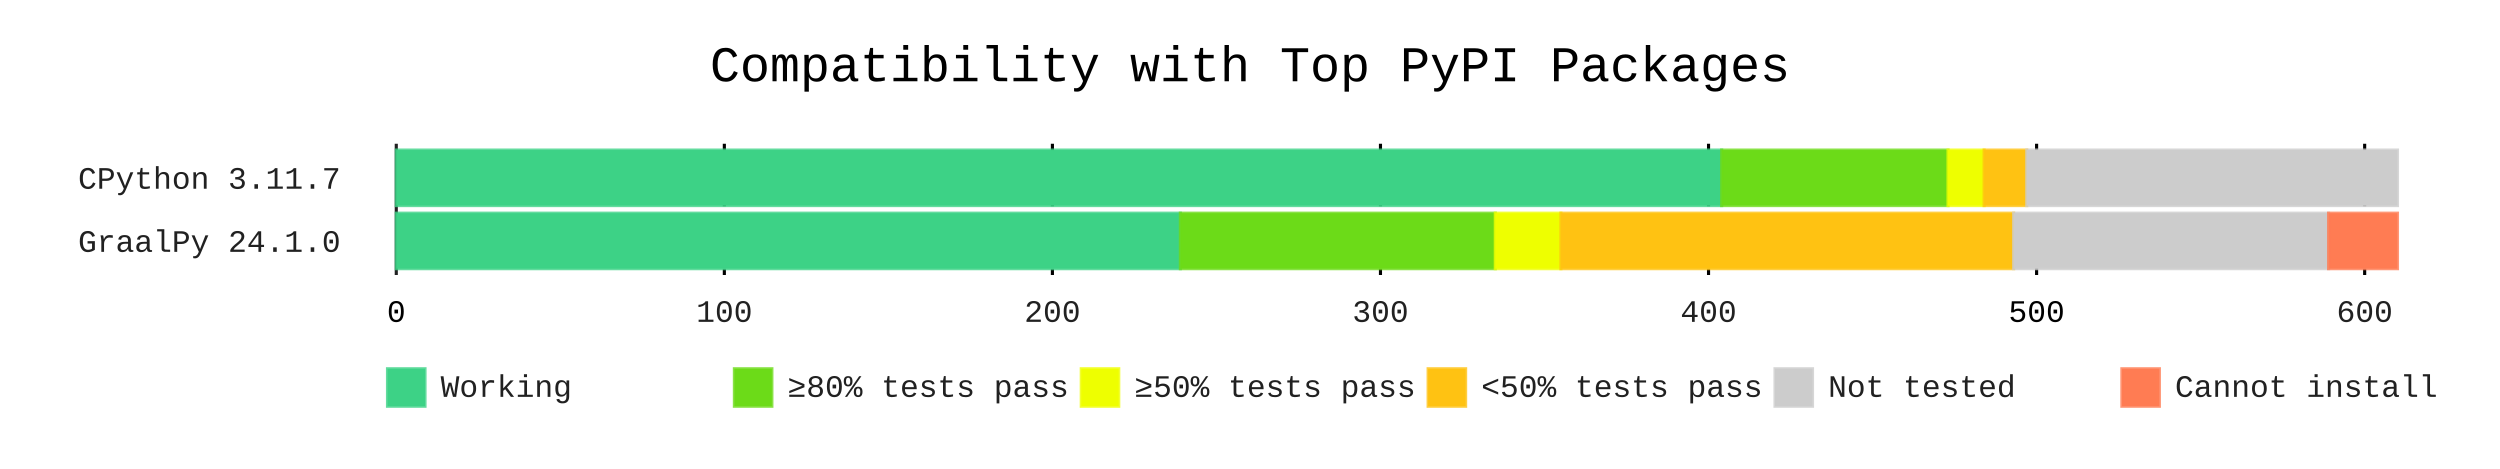
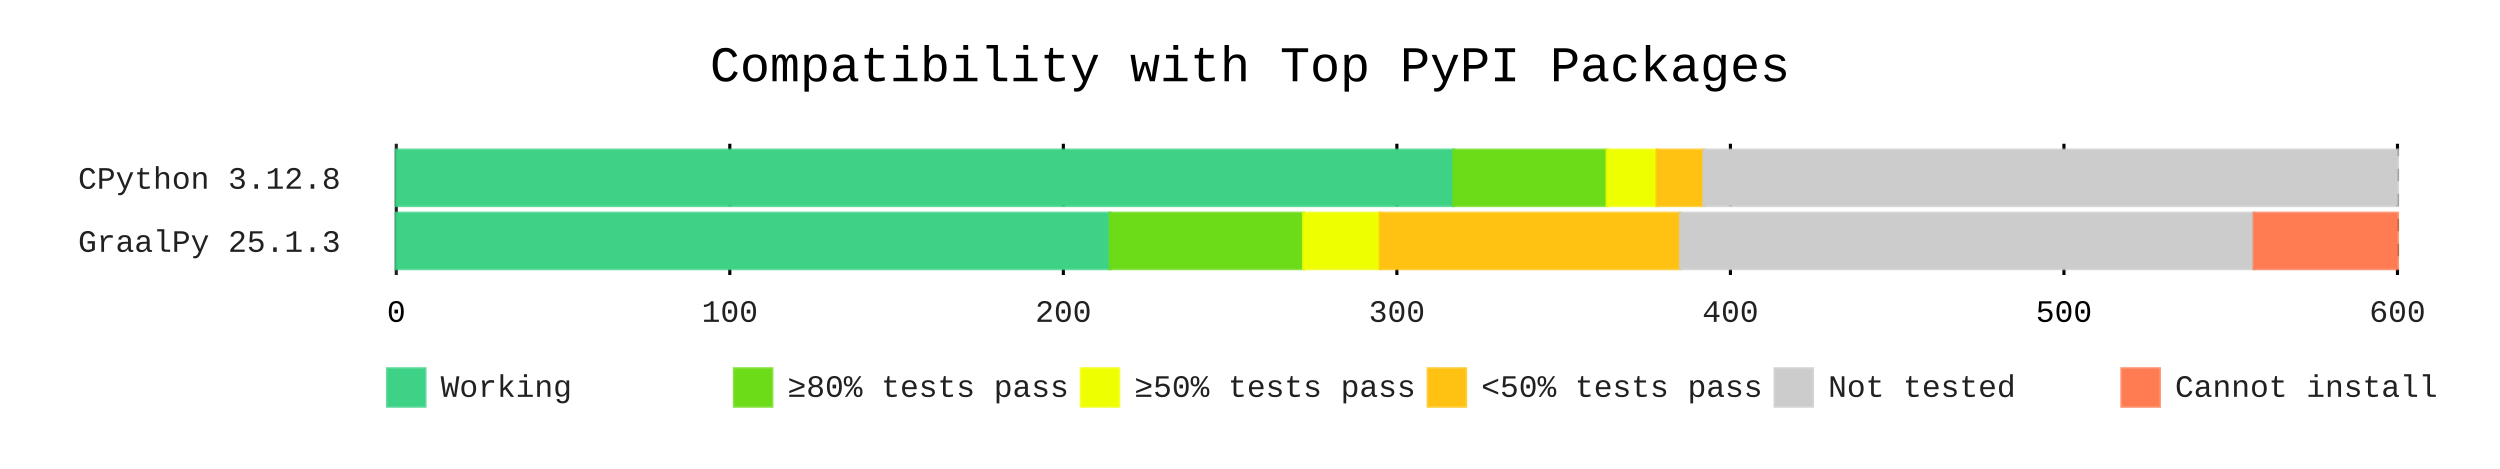
- <svg xmlns="http://www.w3.org/2000/svg" id="chart-0d1412c8-56fb-44bf-8ba9-b627b3cb2315" class="pygal-chart" viewBox="0 0 800 150">
+ <svg xmlns="http://www.w3.org/2000/svg" id="chart-85ed0c72-3d9e-46e8-8d56-579efadc0e47" class="pygal-chart" viewBox="0 0 800 150">
  <defs>
-     <style type="text/css">#chart-0d1412c8-56fb-44bf-8ba9-b627b3cb2315{-webkit-user-select:none;-webkit-font-smoothing:antialiased;font-family:Consolas,"Liberation Mono",Menlo,Courier,monospace}#chart-0d1412c8-56fb-44bf-8ba9-b627b3cb2315 .title{font-family:Consolas,"Liberation Mono",Menlo,Courier,monospace;font-size:16px}#chart-0d1412c8-56fb-44bf-8ba9-b627b3cb2315 .legends .legend text{font-family:Consolas,"Liberation Mono",Menlo,Courier,monospace;font-size:10px}#chart-0d1412c8-56fb-44bf-8ba9-b627b3cb2315 .axis text{font-family:Consolas,"Liberation Mono",Menlo,Courier,monospace;font-size:10px}#chart-0d1412c8-56fb-44bf-8ba9-b627b3cb2315 .axis text.major{font-family:Consolas,"Liberation Mono",Menlo,Courier,monospace;font-size:10px}#chart-0d1412c8-56fb-44bf-8ba9-b627b3cb2315 .text-overlay text.value{font-family:Consolas,"Liberation Mono",Menlo,Courier,monospace;font-size:16px}#chart-0d1412c8-56fb-44bf-8ba9-b627b3cb2315 .text-overlay text.label{font-family:Consolas,"Liberation Mono",Menlo,Courier,monospace;font-size:10px}#chart-0d1412c8-56fb-44bf-8ba9-b627b3cb2315 .tooltip{font-family:Consolas,"Liberation Mono",Menlo,Courier,monospace;font-size:14px}#chart-0d1412c8-56fb-44bf-8ba9-b627b3cb2315 text.no_data{font-family:Consolas,"Liberation Mono",Menlo,Courier,monospace;font-size:64px}
- #chart-0d1412c8-56fb-44bf-8ba9-b627b3cb2315{background-color:transparent}#chart-0d1412c8-56fb-44bf-8ba9-b627b3cb2315 path,#chart-0d1412c8-56fb-44bf-8ba9-b627b3cb2315 line,#chart-0d1412c8-56fb-44bf-8ba9-b627b3cb2315 rect,#chart-0d1412c8-56fb-44bf-8ba9-b627b3cb2315 circle{-webkit-transition:150ms;-moz-transition:150ms;transition:150ms}#chart-0d1412c8-56fb-44bf-8ba9-b627b3cb2315 .graph &gt; .background{fill:transparent}#chart-0d1412c8-56fb-44bf-8ba9-b627b3cb2315 .plot &gt; .background{fill:transparent}#chart-0d1412c8-56fb-44bf-8ba9-b627b3cb2315 .graph{fill:rgba(0,0,0,.87)}#chart-0d1412c8-56fb-44bf-8ba9-b627b3cb2315 text.no_data{fill:rgba(0,0,0,1)}#chart-0d1412c8-56fb-44bf-8ba9-b627b3cb2315 .title{fill:rgba(0,0,0,1)}#chart-0d1412c8-56fb-44bf-8ba9-b627b3cb2315 .legends .legend text{fill:rgba(0,0,0,.87)}#chart-0d1412c8-56fb-44bf-8ba9-b627b3cb2315 .legends .legend:hover text{fill:rgba(0,0,0,1)}#chart-0d1412c8-56fb-44bf-8ba9-b627b3cb2315 .axis .line{stroke:rgba(0,0,0,1)}#chart-0d1412c8-56fb-44bf-8ba9-b627b3cb2315 .axis .guide.line{stroke:rgba(0,0,0,.54)}#chart-0d1412c8-56fb-44bf-8ba9-b627b3cb2315 .axis .major.line{stroke:rgba(0,0,0,.87)}#chart-0d1412c8-56fb-44bf-8ba9-b627b3cb2315 .axis text.major{fill:rgba(0,0,0,1)}#chart-0d1412c8-56fb-44bf-8ba9-b627b3cb2315 .axis.y .guides:hover .guide.line,#chart-0d1412c8-56fb-44bf-8ba9-b627b3cb2315 .line-graph .axis.x .guides:hover .guide.line,#chart-0d1412c8-56fb-44bf-8ba9-b627b3cb2315 .stackedline-graph .axis.x .guides:hover .guide.line,#chart-0d1412c8-56fb-44bf-8ba9-b627b3cb2315 .xy-graph .axis.x .guides:hover .guide.line{stroke:rgba(0,0,0,1)}#chart-0d1412c8-56fb-44bf-8ba9-b627b3cb2315 .axis .guides:hover text{fill:rgba(0,0,0,1)}#chart-0d1412c8-56fb-44bf-8ba9-b627b3cb2315 .reactive{fill-opacity:1;stroke-opacity:.8;stroke-width:1}#chart-0d1412c8-56fb-44bf-8ba9-b627b3cb2315 .ci{stroke:rgba(0,0,0,.87)}#chart-0d1412c8-56fb-44bf-8ba9-b627b3cb2315 .reactive.active,#chart-0d1412c8-56fb-44bf-8ba9-b627b3cb2315 .active .reactive{fill-opacity:.8;stroke-opacity:.9;stroke-width:4}#chart-0d1412c8-56fb-44bf-8ba9-b627b3cb2315 .ci .reactive.active{stroke-width:1.5}#chart-0d1412c8-56fb-44bf-8ba9-b627b3cb2315 .series text{fill:rgba(0,0,0,1)}#chart-0d1412c8-56fb-44bf-8ba9-b627b3cb2315 .tooltip rect{fill:transparent;stroke:rgba(0,0,0,1);-webkit-transition:opacity 150ms;-moz-transition:opacity 150ms;transition:opacity 150ms}#chart-0d1412c8-56fb-44bf-8ba9-b627b3cb2315 .tooltip .label{fill:rgba(0,0,0,.87)}#chart-0d1412c8-56fb-44bf-8ba9-b627b3cb2315 .tooltip .label{fill:rgba(0,0,0,.87)}#chart-0d1412c8-56fb-44bf-8ba9-b627b3cb2315 .tooltip .legend{font-size:.8em;fill:rgba(0,0,0,.54)}#chart-0d1412c8-56fb-44bf-8ba9-b627b3cb2315 .tooltip .x_label{font-size:.6em;fill:rgba(0,0,0,1)}#chart-0d1412c8-56fb-44bf-8ba9-b627b3cb2315 .tooltip .xlink{font-size:.5em;text-decoration:underline}#chart-0d1412c8-56fb-44bf-8ba9-b627b3cb2315 .tooltip .value{font-size:1.5em}#chart-0d1412c8-56fb-44bf-8ba9-b627b3cb2315 .bound{font-size:.5em}#chart-0d1412c8-56fb-44bf-8ba9-b627b3cb2315 .max-value{font-size:.75em;fill:rgba(0,0,0,.54)}#chart-0d1412c8-56fb-44bf-8ba9-b627b3cb2315 .map-element{fill:transparent;stroke:rgba(0,0,0,.54) !important}#chart-0d1412c8-56fb-44bf-8ba9-b627b3cb2315 .map-element .reactive{fill-opacity:inherit;stroke-opacity:inherit}#chart-0d1412c8-56fb-44bf-8ba9-b627b3cb2315 .color-0,#chart-0d1412c8-56fb-44bf-8ba9-b627b3cb2315 .color-0 a:visited{stroke:#3dd286;fill:#3dd286}#chart-0d1412c8-56fb-44bf-8ba9-b627b3cb2315 .color-1,#chart-0d1412c8-56fb-44bf-8ba9-b627b3cb2315 .color-1 a:visited{stroke:#6cdb18;fill:#6cdb18}#chart-0d1412c8-56fb-44bf-8ba9-b627b3cb2315 .color-2,#chart-0d1412c8-56fb-44bf-8ba9-b627b3cb2315 .color-2 a:visited{stroke:#eeff00;fill:#eeff00}#chart-0d1412c8-56fb-44bf-8ba9-b627b3cb2315 .color-3,#chart-0d1412c8-56fb-44bf-8ba9-b627b3cb2315 .color-3 a:visited{stroke:#ffc212;fill:#ffc212}#chart-0d1412c8-56fb-44bf-8ba9-b627b3cb2315 .color-4,#chart-0d1412c8-56fb-44bf-8ba9-b627b3cb2315 .color-4 a:visited{stroke:#cccccc;fill:#cccccc}#chart-0d1412c8-56fb-44bf-8ba9-b627b3cb2315 .color-5,#chart-0d1412c8-56fb-44bf-8ba9-b627b3cb2315 .color-5 a:visited{stroke:#ff7c53;fill:#ff7c53}#chart-0d1412c8-56fb-44bf-8ba9-b627b3cb2315 .text-overlay .color-0 text{fill:black}#chart-0d1412c8-56fb-44bf-8ba9-b627b3cb2315 .text-overlay .color-1 text{fill:black}#chart-0d1412c8-56fb-44bf-8ba9-b627b3cb2315 .text-overlay .color-2 text{fill:black}#chart-0d1412c8-56fb-44bf-8ba9-b627b3cb2315 .text-overlay .color-3 text{fill:black}#chart-0d1412c8-56fb-44bf-8ba9-b627b3cb2315 .text-overlay .color-4 text{fill:black}#chart-0d1412c8-56fb-44bf-8ba9-b627b3cb2315 .text-overlay .color-5 text{fill:black}
- #chart-0d1412c8-56fb-44bf-8ba9-b627b3cb2315 text.no_data{text-anchor:middle}#chart-0d1412c8-56fb-44bf-8ba9-b627b3cb2315 .guide.line{fill:none}#chart-0d1412c8-56fb-44bf-8ba9-b627b3cb2315 .centered{text-anchor:middle}#chart-0d1412c8-56fb-44bf-8ba9-b627b3cb2315 .title{text-anchor:middle}#chart-0d1412c8-56fb-44bf-8ba9-b627b3cb2315 .legends .legend text{fill-opacity:1}#chart-0d1412c8-56fb-44bf-8ba9-b627b3cb2315 .axis.x text{text-anchor:middle}#chart-0d1412c8-56fb-44bf-8ba9-b627b3cb2315 .axis.x:not(.web) text[transform]{text-anchor:start}#chart-0d1412c8-56fb-44bf-8ba9-b627b3cb2315 .axis.x:not(.web) text[transform].backwards{text-anchor:end}#chart-0d1412c8-56fb-44bf-8ba9-b627b3cb2315 .axis.y text{text-anchor:end}#chart-0d1412c8-56fb-44bf-8ba9-b627b3cb2315 .axis.y text[transform].backwards{text-anchor:start}#chart-0d1412c8-56fb-44bf-8ba9-b627b3cb2315 .axis.y2 text{text-anchor:start}#chart-0d1412c8-56fb-44bf-8ba9-b627b3cb2315 .axis.y2 text[transform].backwards{text-anchor:end}#chart-0d1412c8-56fb-44bf-8ba9-b627b3cb2315 .axis .guide.line{stroke-dasharray:4,4;stroke:black}#chart-0d1412c8-56fb-44bf-8ba9-b627b3cb2315 .axis .major.guide.line{stroke-dasharray:6,6;stroke:black}#chart-0d1412c8-56fb-44bf-8ba9-b627b3cb2315 .horizontal .axis.y .guide.line,#chart-0d1412c8-56fb-44bf-8ba9-b627b3cb2315 .horizontal .axis.y2 .guide.line,#chart-0d1412c8-56fb-44bf-8ba9-b627b3cb2315 .vertical .axis.x .guide.line{opacity:0}#chart-0d1412c8-56fb-44bf-8ba9-b627b3cb2315 .horizontal .axis.always_show .guide.line,#chart-0d1412c8-56fb-44bf-8ba9-b627b3cb2315 .vertical .axis.always_show .guide.line{opacity:1 !important}#chart-0d1412c8-56fb-44bf-8ba9-b627b3cb2315 .axis.y .guides:hover .guide.line,#chart-0d1412c8-56fb-44bf-8ba9-b627b3cb2315 .axis.y2 .guides:hover .guide.line,#chart-0d1412c8-56fb-44bf-8ba9-b627b3cb2315 .axis.x .guides:hover .guide.line{opacity:1}#chart-0d1412c8-56fb-44bf-8ba9-b627b3cb2315 .axis .guides:hover text{opacity:1}#chart-0d1412c8-56fb-44bf-8ba9-b627b3cb2315 .nofill{fill:none}#chart-0d1412c8-56fb-44bf-8ba9-b627b3cb2315 .subtle-fill{fill-opacity:.2}#chart-0d1412c8-56fb-44bf-8ba9-b627b3cb2315 .dot{stroke-width:1px;fill-opacity:1;stroke-opacity:1}#chart-0d1412c8-56fb-44bf-8ba9-b627b3cb2315 .dot.active{stroke-width:5px}#chart-0d1412c8-56fb-44bf-8ba9-b627b3cb2315 .dot.negative{fill:transparent}#chart-0d1412c8-56fb-44bf-8ba9-b627b3cb2315 text,#chart-0d1412c8-56fb-44bf-8ba9-b627b3cb2315 tspan{stroke:none !important}#chart-0d1412c8-56fb-44bf-8ba9-b627b3cb2315 .series text.active{opacity:1}#chart-0d1412c8-56fb-44bf-8ba9-b627b3cb2315 .tooltip rect{fill-opacity:.95;stroke-width:.5}#chart-0d1412c8-56fb-44bf-8ba9-b627b3cb2315 .tooltip text{fill-opacity:1}#chart-0d1412c8-56fb-44bf-8ba9-b627b3cb2315 .showable{visibility:hidden}#chart-0d1412c8-56fb-44bf-8ba9-b627b3cb2315 .showable.shown{visibility:visible}#chart-0d1412c8-56fb-44bf-8ba9-b627b3cb2315 .gauge-background{fill:rgba(229,229,229,1);stroke:none}#chart-0d1412c8-56fb-44bf-8ba9-b627b3cb2315 .bg-lines{stroke:transparent;stroke-width:2px}</style>
+     <style type="text/css">#chart-85ed0c72-3d9e-46e8-8d56-579efadc0e47{-webkit-user-select:none;-webkit-font-smoothing:antialiased;font-family:Consolas,"Liberation Mono",Menlo,Courier,monospace}#chart-85ed0c72-3d9e-46e8-8d56-579efadc0e47 .title{font-family:Consolas,"Liberation Mono",Menlo,Courier,monospace;font-size:16px}#chart-85ed0c72-3d9e-46e8-8d56-579efadc0e47 .legends .legend text{font-family:Consolas,"Liberation Mono",Menlo,Courier,monospace;font-size:10px}#chart-85ed0c72-3d9e-46e8-8d56-579efadc0e47 .axis text{font-family:Consolas,"Liberation Mono",Menlo,Courier,monospace;font-size:10px}#chart-85ed0c72-3d9e-46e8-8d56-579efadc0e47 .axis text.major{font-family:Consolas,"Liberation Mono",Menlo,Courier,monospace;font-size:10px}#chart-85ed0c72-3d9e-46e8-8d56-579efadc0e47 .text-overlay text.value{font-family:Consolas,"Liberation Mono",Menlo,Courier,monospace;font-size:16px}#chart-85ed0c72-3d9e-46e8-8d56-579efadc0e47 .text-overlay text.label{font-family:Consolas,"Liberation Mono",Menlo,Courier,monospace;font-size:10px}#chart-85ed0c72-3d9e-46e8-8d56-579efadc0e47 .tooltip{font-family:Consolas,"Liberation Mono",Menlo,Courier,monospace;font-size:14px}#chart-85ed0c72-3d9e-46e8-8d56-579efadc0e47 text.no_data{font-family:Consolas,"Liberation Mono",Menlo,Courier,monospace;font-size:64px}
+ #chart-85ed0c72-3d9e-46e8-8d56-579efadc0e47{background-color:transparent}#chart-85ed0c72-3d9e-46e8-8d56-579efadc0e47 path,#chart-85ed0c72-3d9e-46e8-8d56-579efadc0e47 line,#chart-85ed0c72-3d9e-46e8-8d56-579efadc0e47 rect,#chart-85ed0c72-3d9e-46e8-8d56-579efadc0e47 circle{-webkit-transition:150ms;-moz-transition:150ms;transition:150ms}#chart-85ed0c72-3d9e-46e8-8d56-579efadc0e47 .graph &gt; .background{fill:transparent}#chart-85ed0c72-3d9e-46e8-8d56-579efadc0e47 .plot &gt; .background{fill:transparent}#chart-85ed0c72-3d9e-46e8-8d56-579efadc0e47 .graph{fill:rgba(0,0,0,.87)}#chart-85ed0c72-3d9e-46e8-8d56-579efadc0e47 text.no_data{fill:rgba(0,0,0,1)}#chart-85ed0c72-3d9e-46e8-8d56-579efadc0e47 .title{fill:rgba(0,0,0,1)}#chart-85ed0c72-3d9e-46e8-8d56-579efadc0e47 .legends .legend text{fill:rgba(0,0,0,.87)}#chart-85ed0c72-3d9e-46e8-8d56-579efadc0e47 .legends .legend:hover text{fill:rgba(0,0,0,1)}#chart-85ed0c72-3d9e-46e8-8d56-579efadc0e47 .axis .line{stroke:rgba(0,0,0,1)}#chart-85ed0c72-3d9e-46e8-8d56-579efadc0e47 .axis .guide.line{stroke:rgba(0,0,0,.54)}#chart-85ed0c72-3d9e-46e8-8d56-579efadc0e47 .axis .major.line{stroke:rgba(0,0,0,.87)}#chart-85ed0c72-3d9e-46e8-8d56-579efadc0e47 .axis text.major{fill:rgba(0,0,0,1)}#chart-85ed0c72-3d9e-46e8-8d56-579efadc0e47 .axis.y .guides:hover .guide.line,#chart-85ed0c72-3d9e-46e8-8d56-579efadc0e47 .line-graph .axis.x .guides:hover .guide.line,#chart-85ed0c72-3d9e-46e8-8d56-579efadc0e47 .stackedline-graph .axis.x .guides:hover .guide.line,#chart-85ed0c72-3d9e-46e8-8d56-579efadc0e47 .xy-graph .axis.x .guides:hover .guide.line{stroke:rgba(0,0,0,1)}#chart-85ed0c72-3d9e-46e8-8d56-579efadc0e47 .axis .guides:hover text{fill:rgba(0,0,0,1)}#chart-85ed0c72-3d9e-46e8-8d56-579efadc0e47 .reactive{fill-opacity:1;stroke-opacity:.8;stroke-width:1}#chart-85ed0c72-3d9e-46e8-8d56-579efadc0e47 .ci{stroke:rgba(0,0,0,.87)}#chart-85ed0c72-3d9e-46e8-8d56-579efadc0e47 .reactive.active,#chart-85ed0c72-3d9e-46e8-8d56-579efadc0e47 .active .reactive{fill-opacity:.8;stroke-opacity:.9;stroke-width:4}#chart-85ed0c72-3d9e-46e8-8d56-579efadc0e47 .ci .reactive.active{stroke-width:1.5}#chart-85ed0c72-3d9e-46e8-8d56-579efadc0e47 .series text{fill:rgba(0,0,0,1)}#chart-85ed0c72-3d9e-46e8-8d56-579efadc0e47 .tooltip rect{fill:transparent;stroke:rgba(0,0,0,1);-webkit-transition:opacity 150ms;-moz-transition:opacity 150ms;transition:opacity 150ms}#chart-85ed0c72-3d9e-46e8-8d56-579efadc0e47 .tooltip .label{fill:rgba(0,0,0,.87)}#chart-85ed0c72-3d9e-46e8-8d56-579efadc0e47 .tooltip .label{fill:rgba(0,0,0,.87)}#chart-85ed0c72-3d9e-46e8-8d56-579efadc0e47 .tooltip .legend{font-size:.8em;fill:rgba(0,0,0,.54)}#chart-85ed0c72-3d9e-46e8-8d56-579efadc0e47 .tooltip .x_label{font-size:.6em;fill:rgba(0,0,0,1)}#chart-85ed0c72-3d9e-46e8-8d56-579efadc0e47 .tooltip .xlink{font-size:.5em;text-decoration:underline}#chart-85ed0c72-3d9e-46e8-8d56-579efadc0e47 .tooltip .value{font-size:1.5em}#chart-85ed0c72-3d9e-46e8-8d56-579efadc0e47 .bound{font-size:.5em}#chart-85ed0c72-3d9e-46e8-8d56-579efadc0e47 .max-value{font-size:.75em;fill:rgba(0,0,0,.54)}#chart-85ed0c72-3d9e-46e8-8d56-579efadc0e47 .map-element{fill:transparent;stroke:rgba(0,0,0,.54) !important}#chart-85ed0c72-3d9e-46e8-8d56-579efadc0e47 .map-element .reactive{fill-opacity:inherit;stroke-opacity:inherit}#chart-85ed0c72-3d9e-46e8-8d56-579efadc0e47 .color-0,#chart-85ed0c72-3d9e-46e8-8d56-579efadc0e47 .color-0 a:visited{stroke:#3dd286;fill:#3dd286}#chart-85ed0c72-3d9e-46e8-8d56-579efadc0e47 .color-1,#chart-85ed0c72-3d9e-46e8-8d56-579efadc0e47 .color-1 a:visited{stroke:#6cdb18;fill:#6cdb18}#chart-85ed0c72-3d9e-46e8-8d56-579efadc0e47 .color-2,#chart-85ed0c72-3d9e-46e8-8d56-579efadc0e47 .color-2 a:visited{stroke:#eeff00;fill:#eeff00}#chart-85ed0c72-3d9e-46e8-8d56-579efadc0e47 .color-3,#chart-85ed0c72-3d9e-46e8-8d56-579efadc0e47 .color-3 a:visited{stroke:#ffc212;fill:#ffc212}#chart-85ed0c72-3d9e-46e8-8d56-579efadc0e47 .color-4,#chart-85ed0c72-3d9e-46e8-8d56-579efadc0e47 .color-4 a:visited{stroke:#cccccc;fill:#cccccc}#chart-85ed0c72-3d9e-46e8-8d56-579efadc0e47 .color-5,#chart-85ed0c72-3d9e-46e8-8d56-579efadc0e47 .color-5 a:visited{stroke:#ff7c53;fill:#ff7c53}#chart-85ed0c72-3d9e-46e8-8d56-579efadc0e47 .text-overlay .color-0 text{fill:black}#chart-85ed0c72-3d9e-46e8-8d56-579efadc0e47 .text-overlay .color-1 text{fill:black}#chart-85ed0c72-3d9e-46e8-8d56-579efadc0e47 .text-overlay .color-2 text{fill:black}#chart-85ed0c72-3d9e-46e8-8d56-579efadc0e47 .text-overlay .color-3 text{fill:black}#chart-85ed0c72-3d9e-46e8-8d56-579efadc0e47 .text-overlay .color-4 text{fill:black}#chart-85ed0c72-3d9e-46e8-8d56-579efadc0e47 .text-overlay .color-5 text{fill:black}
+ #chart-85ed0c72-3d9e-46e8-8d56-579efadc0e47 text.no_data{text-anchor:middle}#chart-85ed0c72-3d9e-46e8-8d56-579efadc0e47 .guide.line{fill:none}#chart-85ed0c72-3d9e-46e8-8d56-579efadc0e47 .centered{text-anchor:middle}#chart-85ed0c72-3d9e-46e8-8d56-579efadc0e47 .title{text-anchor:middle}#chart-85ed0c72-3d9e-46e8-8d56-579efadc0e47 .legends .legend text{fill-opacity:1}#chart-85ed0c72-3d9e-46e8-8d56-579efadc0e47 .axis.x text{text-anchor:middle}#chart-85ed0c72-3d9e-46e8-8d56-579efadc0e47 .axis.x:not(.web) text[transform]{text-anchor:start}#chart-85ed0c72-3d9e-46e8-8d56-579efadc0e47 .axis.x:not(.web) text[transform].backwards{text-anchor:end}#chart-85ed0c72-3d9e-46e8-8d56-579efadc0e47 .axis.y text{text-anchor:end}#chart-85ed0c72-3d9e-46e8-8d56-579efadc0e47 .axis.y text[transform].backwards{text-anchor:start}#chart-85ed0c72-3d9e-46e8-8d56-579efadc0e47 .axis.y2 text{text-anchor:start}#chart-85ed0c72-3d9e-46e8-8d56-579efadc0e47 .axis.y2 text[transform].backwards{text-anchor:end}#chart-85ed0c72-3d9e-46e8-8d56-579efadc0e47 .axis .guide.line{stroke-dasharray:4,4;stroke:black}#chart-85ed0c72-3d9e-46e8-8d56-579efadc0e47 .axis .major.guide.line{stroke-dasharray:6,6;stroke:black}#chart-85ed0c72-3d9e-46e8-8d56-579efadc0e47 .horizontal .axis.y .guide.line,#chart-85ed0c72-3d9e-46e8-8d56-579efadc0e47 .horizontal .axis.y2 .guide.line,#chart-85ed0c72-3d9e-46e8-8d56-579efadc0e47 .vertical .axis.x .guide.line{opacity:0}#chart-85ed0c72-3d9e-46e8-8d56-579efadc0e47 .horizontal .axis.always_show .guide.line,#chart-85ed0c72-3d9e-46e8-8d56-579efadc0e47 .vertical .axis.always_show .guide.line{opacity:1 !important}#chart-85ed0c72-3d9e-46e8-8d56-579efadc0e47 .axis.y .guides:hover .guide.line,#chart-85ed0c72-3d9e-46e8-8d56-579efadc0e47 .axis.y2 .guides:hover .guide.line,#chart-85ed0c72-3d9e-46e8-8d56-579efadc0e47 .axis.x .guides:hover .guide.line{opacity:1}#chart-85ed0c72-3d9e-46e8-8d56-579efadc0e47 .axis .guides:hover text{opacity:1}#chart-85ed0c72-3d9e-46e8-8d56-579efadc0e47 .nofill{fill:none}#chart-85ed0c72-3d9e-46e8-8d56-579efadc0e47 .subtle-fill{fill-opacity:.2}#chart-85ed0c72-3d9e-46e8-8d56-579efadc0e47 .dot{stroke-width:1px;fill-opacity:1;stroke-opacity:1}#chart-85ed0c72-3d9e-46e8-8d56-579efadc0e47 .dot.active{stroke-width:5px}#chart-85ed0c72-3d9e-46e8-8d56-579efadc0e47 .dot.negative{fill:transparent}#chart-85ed0c72-3d9e-46e8-8d56-579efadc0e47 text,#chart-85ed0c72-3d9e-46e8-8d56-579efadc0e47 tspan{stroke:none !important}#chart-85ed0c72-3d9e-46e8-8d56-579efadc0e47 .series text.active{opacity:1}#chart-85ed0c72-3d9e-46e8-8d56-579efadc0e47 .tooltip rect{fill-opacity:.95;stroke-width:.5}#chart-85ed0c72-3d9e-46e8-8d56-579efadc0e47 .tooltip text{fill-opacity:1}#chart-85ed0c72-3d9e-46e8-8d56-579efadc0e47 .showable{visibility:hidden}#chart-85ed0c72-3d9e-46e8-8d56-579efadc0e47 .showable.shown{visibility:visible}#chart-85ed0c72-3d9e-46e8-8d56-579efadc0e47 .gauge-background{fill:rgba(229,229,229,1);stroke:none}#chart-85ed0c72-3d9e-46e8-8d56-579efadc0e47 .bg-lines{stroke:transparent;stroke-width:2px}</style>
  </defs>
  <g class="graph horizontalstackedbar-graph horizontal">
    <rect x="0" y="0" width="800" height="150" class="background" />
    <g transform="translate(114, 46)" class="plot">
      <rect x="0" y="0" width="666.0" height="42.0" class="background" />
      <g class="axis y">
        <g class="guides">
-           <text x="-5" y="34.596" class="">GraalPy 24.1.0</text>
+           <text x="-5" y="34.596" class="">GraalPy 25.1.3</text>
        </g>
        <g class="guides">
-           <text x="-5" y="14.404" class="">CPython 3.11.7</text>
+           <text x="-5" y="14.404" class="">CPython 3.12.8</text>
        </g>
      </g>
      <g class="axis x always_show">
        <g class="guides">
          <path d="M12.808 0 v42" class="axis major line" />
          <text x="12.808" y="57.0" class="major">0</text>
        </g>
        <g class="guides">
-           <path d="M117.789 0 v42" class="guide line" />
-           <text x="117.789" y="57.0" class="">100</text>
+           <path d="M119.538 0 v42" class="guide line" />
+           <text x="119.538" y="57.0" class="">100</text>
        </g>
        <g class="guides">
-           <path d="M222.77 0 v42" class="guide line" />
-           <text x="222.77" y="57.0" class="">200</text>
+           <path d="M226.269 0 v42" class="guide line" />
+           <text x="226.269" y="57.0" class="">200</text>
        </g>
        <g class="guides">
-           <path d="M327.751 0 v42" class="guide line" />
-           <text x="327.751" y="57.0" class="">300</text>
+           <path d="M333 0 v42" class="guide line" />
+           <text x="333.0" y="57.0" class="">300</text>
        </g>
        <g class="guides">
-           <path d="M432.732 0 v42" class="guide line" />
-           <text x="432.732" y="57.0" class="">400</text>
+           <path d="M439.731 0 v42" class="guide line" />
+           <text x="439.731" y="57.0" class="">400</text>
        </g>
        <g class="guides">
-           <path d="M537.713 0 v42" class="major guide line" />
-           <text x="537.713" y="57.0" class="major">500</text>
+           <path d="M546.462 0 v42" class="major guide line" />
+           <text x="546.462" y="57.0" class="major">500</text>
        </g>
        <g class="guides">
-           <path d="M642.694 0 v42" class="guide line" />
-           <text x="642.694" y="57.0" class="">600</text>
+           <path d="M653.192 0 v42" class="guide line" />
+           <text x="653.192" y="57.0" class="">600</text>
        </g>
      </g>
      <g class="series serie-0 color-0">
        <g class="bars">
          <g class="bar">
-             <rect x="12.808" y="22.212" rx="0" ry="0" width="250.905" height="17.769" class="rect reactive tooltip-trigger" />
+             <rect x="12.808" y="22.212" rx="0" ry="0" width="228.404" height="17.769" class="rect reactive tooltip-trigger" />
          </g>
          <g class="bar">
-             <rect x="12.808" y="2.019" rx="0" ry="0" width="424.124" height="17.769" class="rect reactive tooltip-trigger" />
+             <rect x="12.808" y="2.019" rx="0" ry="0" width="338.337" height="17.769" class="rect reactive tooltip-trigger" />
          </g>
        </g>
      </g>
      <g class="series serie-1 color-1">
        <g class="bars">
          <g class="bar">
-             <rect x="263.712" y="22.212" rx="0" ry="0" width="100.782" height="17.769" class="rect reactive tooltip-trigger" />
+             <rect x="241.212" y="22.212" rx="0" ry="0" width="61.904" height="17.769" class="rect reactive tooltip-trigger" />
          </g>
          <g class="bar">
-             <rect x="436.931" y="2.019" rx="0" ry="0" width="72.437" height="17.769" class="rect reactive tooltip-trigger" />
+             <rect x="351.144" y="2.019" rx="0" ry="0" width="49.096" height="17.769" class="rect reactive tooltip-trigger" />
          </g>
        </g>
      </g>
      <g class="series serie-2 color-2">
        <g class="bars">
          <g class="bar">
-             <rect x="364.494" y="22.212" rx="0" ry="0" width="20.996" height="17.769" class="rect reactive tooltip-trigger" />
+             <rect x="303.115" y="22.212" rx="0" ry="0" width="24.548" height="17.769" class="rect reactive tooltip-trigger" />
          </g>
          <g class="bar">
-             <rect x="509.368" y="2.019" rx="0" ry="0" width="11.548" height="17.769" class="rect reactive tooltip-trigger" />
+             <rect x="400.24" y="2.019" rx="0" ry="0" width="16.01" height="17.769" class="rect reactive tooltip-trigger" />
          </g>
        </g>
      </g>
      <g class="series serie-3 color-3">
        <g class="bars">
          <g class="bar">
-             <rect x="385.491" y="22.212" rx="0" ry="0" width="144.874" height="17.769" class="rect reactive tooltip-trigger" />
+             <rect x="327.663" y="22.212" rx="0" ry="0" width="96.058" height="17.769" class="rect reactive tooltip-trigger" />
          </g>
          <g class="bar">
-             <rect x="520.916" y="2.019" rx="0" ry="0" width="13.648" height="17.769" class="rect reactive tooltip-trigger" />
+             <rect x="416.25" y="2.019" rx="0" ry="0" width="14.942" height="17.769" class="rect reactive tooltip-trigger" />
          </g>
        </g>
      </g>
      <g class="series serie-4 color-4">
        <g class="bars">
          <g class="bar">
-             <rect x="530.364" y="22.212" rx="0" ry="0" width="100.782" height="17.769" class="rect reactive tooltip-trigger" />
+             <rect x="423.721" y="22.212" rx="0" ry="0" width="183.577" height="17.769" class="rect reactive tooltip-trigger" />
          </g>
          <g class="bar">
-             <rect x="534.564" y="2.019" rx="0" ry="0" width="118.629" height="17.769" class="rect reactive tooltip-trigger" />
+             <rect x="431.192" y="2.019" rx="0" ry="0" width="222" height="17.769" class="rect reactive tooltip-trigger" />
          </g>
        </g>
      </g>
      <g class="series serie-5 color-5">
        <g class="bars">
          <g class="bar">
-             <rect x="631.146" y="22.212" rx="0" ry="0" width="22.046" height="17.769" class="rect reactive tooltip-trigger" />
+             <rect x="607.298" y="22.212" rx="0" ry="0" width="45.894" height="17.769" class="rect reactive tooltip-trigger" />
          </g>
          <g class="bar">
            <rect x="653.192" y="2.019" rx="0" ry="0" height="17.769" class="rect reactive tooltip-trigger" />
          </g>
        </g>
      </g>
    </g>
    <g class="titles">
      <text x="400.0" y="26" class="title plot_title">Compatibility with Top PyPI Packages</text>
    </g>
    <g transform="translate(114, 46)" class="plot overlay">
      <g class="series serie-0 color-0" />
      <g class="series serie-1 color-1" />
      <g class="series serie-2 color-2" />
      <g class="series serie-3 color-3" />
      <g class="series serie-4 color-4" />
      <g class="series serie-5 color-5" />
    </g>
    <g transform="translate(114, 46)" class="plot text-overlay">
      <g class="series serie-0 color-0" />
      <g class="series serie-1 color-1" />
      <g class="series serie-2 color-2" />
      <g class="series serie-3 color-3" />
      <g class="series serie-4 color-4" />
      <g class="series serie-5 color-5" />
    </g>
    <g transform="translate(114, 46)" class="plot tooltip-overlay">
      <g transform="translate(0 0)" style="opacity: 0" class="tooltip">
        <rect rx="0" ry="0" width="0" height="0" class="tooltip-box" />
        <g class="text" />
      </g>
    </g>
    <g transform="translate(124, 118)" class="legends">
      <g id="activate-serie-0" class="legend reactive activate-serie">
        <rect x="0.0" y="0.0" width="12" height="12" class="color-0 reactive" />
        <text x="17.0" y="9.0">Working</text>
      </g>
      <g id="activate-serie-1" class="legend reactive activate-serie">
        <rect x="111.0" y="0.0" width="12" height="12" class="color-1 reactive" />
        <text x="128.0" y="9.0">≥80% tests pass</text>
      </g>
      <g id="activate-serie-2" class="legend reactive activate-serie">
        <rect x="222.0" y="0.0" width="12" height="12" class="color-2 reactive" />
        <text x="239.0" y="9.0">≥50% tests pass</text>
      </g>
      <g id="activate-serie-3" class="legend reactive activate-serie">
        <rect x="333.0" y="0.0" width="12" height="12" class="color-3 reactive" />
        <text x="350.0" y="9.0">&lt;50% tests pass</text>
      </g>
      <g id="activate-serie-4" class="legend reactive activate-serie">
        <rect x="444.0" y="0.0" width="12" height="12" class="color-4 reactive" />
        <text x="461.0" y="9.0">Not tested</text>
      </g>
      <g id="activate-serie-5" class="legend reactive activate-serie">
        <rect x="555.0" y="0.0" width="12" height="12" class="color-5 reactive" />
        <text x="572.0" y="9.0">Cannot install</text>
      </g>
    </g>
  </g>
</svg>
